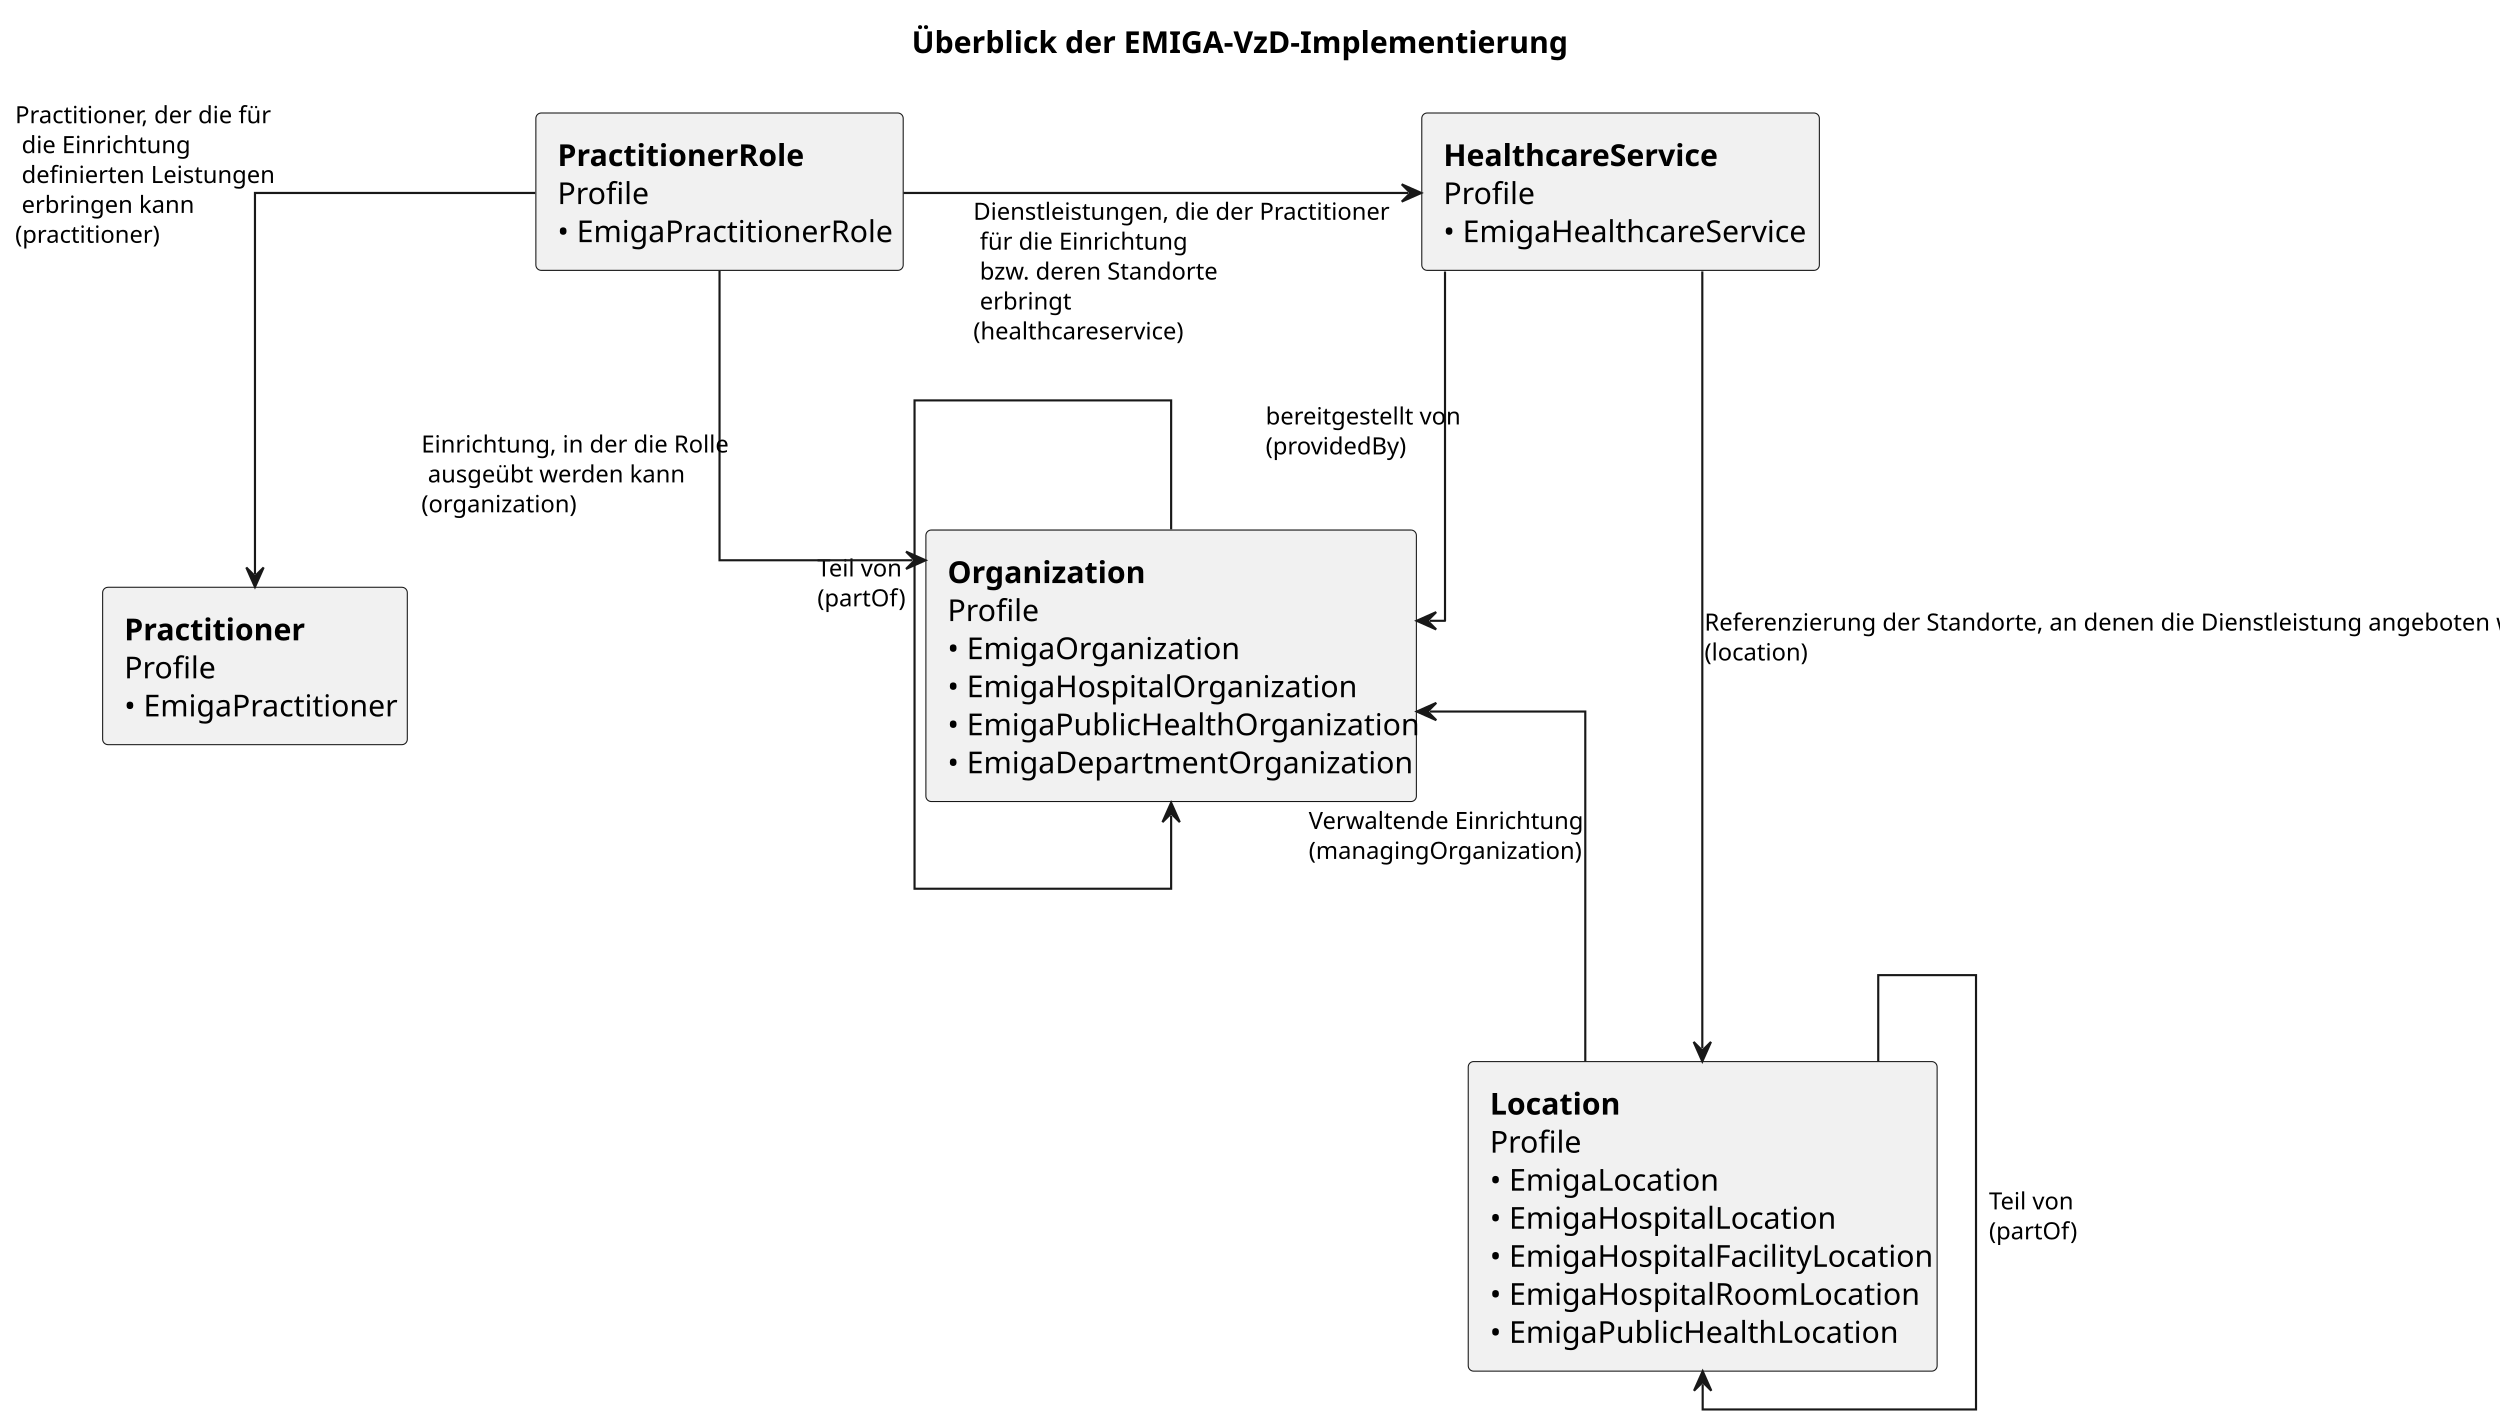
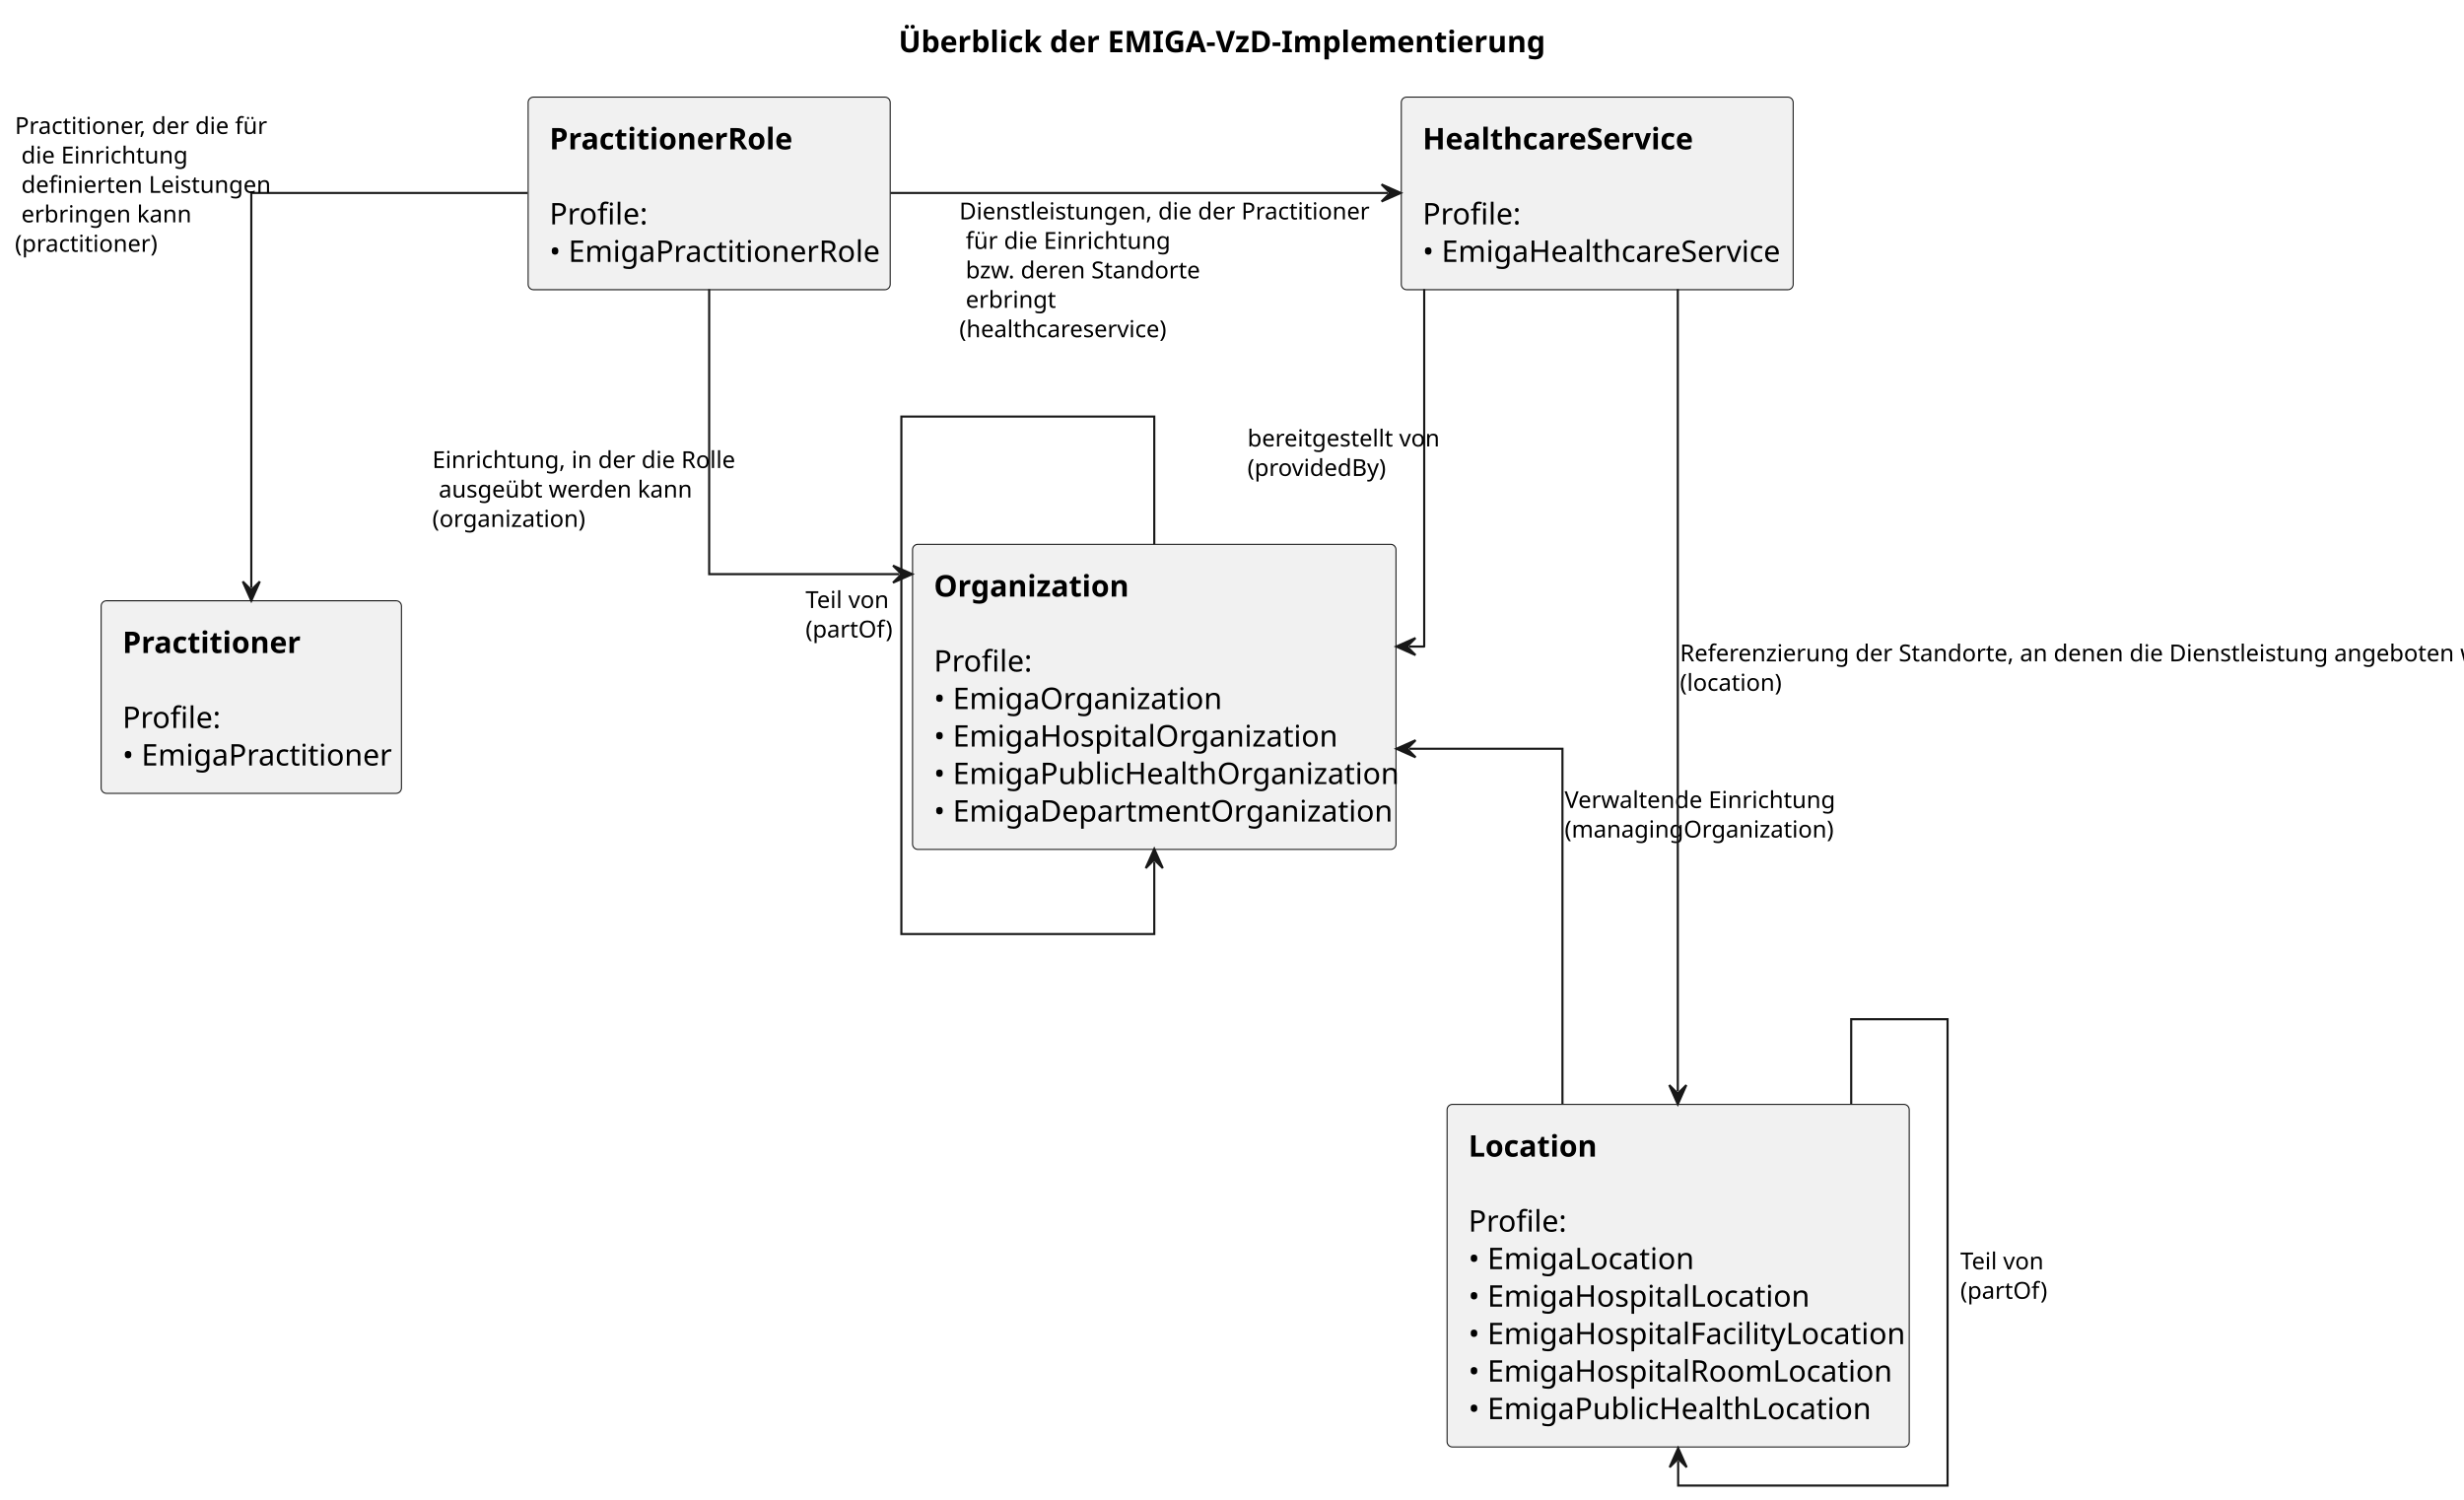
- <svg xmlns="http://www.w3.org/2000/svg" contentStyleType="text/css" height="659px" preserveAspectRatio="none" style="width:1157px;height:659px;background:#FFFFFF;" version="1.1" viewBox="0 0 1157 659" width="1157px" zoomAndPan="magnify">
+ <svg xmlns="http://www.w3.org/2000/svg" contentStyleType="text/css" height="704px" preserveAspectRatio="none" style="width:1157px;height:704px;background:#FFFFFF;" version="1.1" viewBox="0 0 1157 704" width="1157px" zoomAndPan="magnify">
  <defs />
  <g>
    <text fill="#000000" font-family="sans-serif" font-size="14" font-weight="bold" lengthAdjust="spacing" textLength="300" x="421.915" y="24.533">Überblick der EMIGA-VzD-Implementierung</text>
    <g id="elem_Organization">
-       <rect fill="#F1F1F1" height="125.656" rx="2.5" ry="2.5" style="stroke:#181818;stroke-width:0.5;" width="227" x="428.5" y="245.299" />
-       <text fill="#000000" font-family="sans-serif" font-size="14" font-weight="bold" lengthAdjust="spacing" textLength="89" x="438.5" y="269.833">Organization</text>
-       <text fill="#000000" font-family="sans-serif" font-size="14" lengthAdjust="spacing" textLength="40" x="438.5" y="287.442">Profile</text>
-       <text fill="#000000" font-family="sans-serif" font-size="14" lengthAdjust="spacing" textLength="129" x="438.5" y="305.051">• EmigaOrganization</text>
-       <text fill="#000000" font-family="sans-serif" font-size="14" lengthAdjust="spacing" textLength="179" x="438.5" y="322.661">• EmigaHospitalOrganization</text>
-       <text fill="#000000" font-family="sans-serif" font-size="14" lengthAdjust="spacing" textLength="207" x="438.5" y="340.27">• EmigaPublicHealthOrganization</text>
-       <text fill="#000000" font-family="sans-serif" font-size="14" lengthAdjust="spacing" textLength="203" x="438.5" y="357.88">• EmigaDepartmentOrganization</text>
+       <rect fill="#F1F1F1" height="143.266" rx="2.5" ry="2.5" style="stroke:#181818;stroke-width:0.5;" width="227" x="428.5" y="255.609" />
+       <text fill="#000000" font-family="sans-serif" font-size="14" font-weight="bold" lengthAdjust="spacing" textLength="89" x="438.5" y="280.143">Organization</text>
+       <text fill="#000000" font-family="sans-serif" font-size="14" lengthAdjust="spacing" textLength="4" x="438.5" y="297.752"> </text>
+       <text fill="#000000" font-family="sans-serif" font-size="14" lengthAdjust="spacing" textLength="44" x="438.5" y="315.361">Profile:</text>
+       <text fill="#000000" font-family="sans-serif" font-size="14" lengthAdjust="spacing" textLength="129" x="438.5" y="332.971">• EmigaOrganization</text>
+       <text fill="#000000" font-family="sans-serif" font-size="14" lengthAdjust="spacing" textLength="179" x="438.5" y="350.58">• EmigaHospitalOrganization</text>
+       <text fill="#000000" font-family="sans-serif" font-size="14" lengthAdjust="spacing" textLength="207" x="438.5" y="368.19">• EmigaPublicHealthOrganization</text>
+       <text fill="#000000" font-family="sans-serif" font-size="14" lengthAdjust="spacing" textLength="203" x="438.5" y="385.799">• EmigaDepartmentOrganization</text>
    </g>
    <g id="elem_Location">
-       <rect fill="#F1F1F1" height="143.266" rx="2.5" ry="2.5" style="stroke:#181818;stroke-width:0.5;" width="217" x="679.5" y="491.299" />
-       <text fill="#000000" font-family="sans-serif" font-size="14" font-weight="bold" lengthAdjust="spacing" textLength="60" x="689.5" y="515.833">Location</text>
-       <text fill="#000000" font-family="sans-serif" font-size="14" lengthAdjust="spacing" textLength="40" x="689.5" y="533.442">Profile</text>
-       <text fill="#000000" font-family="sans-serif" font-size="14" lengthAdjust="spacing" textLength="103" x="689.5" y="551.051">• EmigaLocation</text>
-       <text fill="#000000" font-family="sans-serif" font-size="14" lengthAdjust="spacing" textLength="153" x="689.5" y="568.661">• EmigaHospitalLocation</text>
-       <text fill="#000000" font-family="sans-serif" font-size="14" lengthAdjust="spacing" textLength="197" x="689.5" y="586.27">• EmigaHospitalFacilityLocation</text>
-       <text fill="#000000" font-family="sans-serif" font-size="14" lengthAdjust="spacing" textLength="190" x="689.5" y="603.88">• EmigaHospitalRoomLocation</text>
-       <text fill="#000000" font-family="sans-serif" font-size="14" lengthAdjust="spacing" textLength="181" x="689.5" y="621.489">• EmigaPublicHealthLocation</text>
+       <rect fill="#F1F1F1" height="160.875" rx="2.5" ry="2.5" style="stroke:#181818;stroke-width:0.5;" width="217" x="679.5" y="518.609" />
+       <text fill="#000000" font-family="sans-serif" font-size="14" font-weight="bold" lengthAdjust="spacing" textLength="60" x="689.5" y="543.143">Location</text>
+       <text fill="#000000" font-family="sans-serif" font-size="14" lengthAdjust="spacing" textLength="4" x="689.5" y="560.752"> </text>
+       <text fill="#000000" font-family="sans-serif" font-size="14" lengthAdjust="spacing" textLength="44" x="689.5" y="578.361">Profile:</text>
+       <text fill="#000000" font-family="sans-serif" font-size="14" lengthAdjust="spacing" textLength="103" x="689.5" y="595.971">• EmigaLocation</text>
+       <text fill="#000000" font-family="sans-serif" font-size="14" lengthAdjust="spacing" textLength="153" x="689.5" y="613.58">• EmigaHospitalLocation</text>
+       <text fill="#000000" font-family="sans-serif" font-size="14" lengthAdjust="spacing" textLength="197" x="689.5" y="631.189">• EmigaHospitalFacilityLocation</text>
+       <text fill="#000000" font-family="sans-serif" font-size="14" lengthAdjust="spacing" textLength="190" x="689.5" y="648.799">• EmigaHospitalRoomLocation</text>
+       <text fill="#000000" font-family="sans-serif" font-size="14" lengthAdjust="spacing" textLength="181" x="689.5" y="666.408">• EmigaPublicHealthLocation</text>
    </g>
    <g id="elem_Practitioner">
-       <rect fill="#F1F1F1" height="72.828" rx="2.5" ry="2.5" style="stroke:#181818;stroke-width:0.5;" width="141" x="47.5" y="271.799" />
-       <text fill="#000000" font-family="sans-serif" font-size="14" font-weight="bold" lengthAdjust="spacing" textLength="82" x="57.5" y="296.333">Practitioner</text>
-       <text fill="#000000" font-family="sans-serif" font-size="14" lengthAdjust="spacing" textLength="40" x="57.5" y="313.942">Profile</text>
-       <text fill="#000000" font-family="sans-serif" font-size="14" lengthAdjust="spacing" textLength="121" x="57.5" y="331.551">• EmigaPractitioner</text>
+       <rect fill="#F1F1F1" height="90.438" rx="2.5" ry="2.5" style="stroke:#181818;stroke-width:0.5;" width="141" x="47.5" y="282.109" />
+       <text fill="#000000" font-family="sans-serif" font-size="14" font-weight="bold" lengthAdjust="spacing" textLength="82" x="57.5" y="306.643">Practitioner</text>
+       <text fill="#000000" font-family="sans-serif" font-size="14" lengthAdjust="spacing" textLength="4" x="57.5" y="324.252"> </text>
+       <text fill="#000000" font-family="sans-serif" font-size="14" lengthAdjust="spacing" textLength="44" x="57.5" y="341.861">Profile:</text>
+       <text fill="#000000" font-family="sans-serif" font-size="14" lengthAdjust="spacing" textLength="121" x="57.5" y="359.471">• EmigaPractitioner</text>
    </g>
    <g id="elem_PractitionerRole">
-       <rect fill="#F1F1F1" height="72.828" rx="2.5" ry="2.5" style="stroke:#181818;stroke-width:0.5;" width="170" x="248" y="52.299" />
-       <text fill="#000000" font-family="sans-serif" font-size="14" font-weight="bold" lengthAdjust="spacing" textLength="114" x="258" y="76.833">PractitionerRole</text>
-       <text fill="#000000" font-family="sans-serif" font-size="14" lengthAdjust="spacing" textLength="40" x="258" y="94.442">Profile</text>
-       <text fill="#000000" font-family="sans-serif" font-size="14" lengthAdjust="spacing" textLength="150" x="258" y="112.051">• EmigaPractitionerRole</text>
+       <rect fill="#F1F1F1" height="90.438" rx="2.5" ry="2.5" style="stroke:#181818;stroke-width:0.5;" width="170" x="248" y="45.609" />
+       <text fill="#000000" font-family="sans-serif" font-size="14" font-weight="bold" lengthAdjust="spacing" textLength="114" x="258" y="70.143">PractitionerRole</text>
+       <text fill="#000000" font-family="sans-serif" font-size="14" lengthAdjust="spacing" textLength="4" x="258" y="87.752"> </text>
+       <text fill="#000000" font-family="sans-serif" font-size="14" lengthAdjust="spacing" textLength="44" x="258" y="105.361">Profile:</text>
+       <text fill="#000000" font-family="sans-serif" font-size="14" lengthAdjust="spacing" textLength="150" x="258" y="122.971">• EmigaPractitionerRole</text>
    </g>
    <g id="elem_HealthcareService">
-       <rect fill="#F1F1F1" height="72.828" rx="2.5" ry="2.5" style="stroke:#181818;stroke-width:0.5;" width="184" x="658" y="52.299" />
-       <text fill="#000000" font-family="sans-serif" font-size="14" font-weight="bold" lengthAdjust="spacing" textLength="130" x="668" y="76.833">HealthcareService</text>
-       <text fill="#000000" font-family="sans-serif" font-size="14" lengthAdjust="spacing" textLength="40" x="668" y="94.442">Profile</text>
-       <text fill="#000000" font-family="sans-serif" font-size="14" lengthAdjust="spacing" textLength="164" x="668" y="112.051">• EmigaHealthcareService</text>
+       <rect fill="#F1F1F1" height="90.438" rx="2.5" ry="2.5" style="stroke:#181818;stroke-width:0.5;" width="184" x="658" y="45.609" />
+       <text fill="#000000" font-family="sans-serif" font-size="14" font-weight="bold" lengthAdjust="spacing" textLength="130" x="668" y="70.143">HealthcareService</text>
+       <text fill="#000000" font-family="sans-serif" font-size="14" lengthAdjust="spacing" textLength="4" x="668" y="87.752"> </text>
+       <text fill="#000000" font-family="sans-serif" font-size="14" lengthAdjust="spacing" textLength="44" x="668" y="105.361">Profile:</text>
+       <text fill="#000000" font-family="sans-serif" font-size="14" lengthAdjust="spacing" textLength="164" x="668" y="122.971">• EmigaHealthcareService</text>
    </g>
    <g id="link_Organization_Organization">
-       <path d="M542,244.999 C542,214.859 542,185.299 542,185.299 C542,185.299 423.25,185.299 423.25,185.299 C423.25,185.299 423.25,411.299 423.25,411.299 C423.25,411.299 542,411.299 542,411.299 C542,411.299 542,398.799 542,377.479 " fill="none" id="Organization-to-Organization" style="stroke:#181818;stroke-width:1.0;" />
-       <polygon fill="#181818" points="542,371.479,538,380.479,542,376.479,546,380.479,542,371.479" style="stroke:#181818;stroke-width:1.0;" />
-       <text fill="#000000" font-family="sans-serif" font-size="11" lengthAdjust="spacing" textLength="37" x="378.25" y="266.778">Teil von</text>
-       <text fill="#000000" font-family="sans-serif" font-size="11" lengthAdjust="spacing" textLength="39" x="378.25" y="280.614">(partOf)</text>
+       <path d="M542,255.589 C542,224.749 542,195.609 542,195.609 C542,195.609 423.25,195.609 423.25,195.609 C423.25,195.609 423.25,438.609 423.25,438.609 C423.25,438.609 542,438.609 542,438.609 C542,438.609 542,426.379 542,404.669 " fill="none" id="Organization-to-Organization" style="stroke:#181818;stroke-width:1.0;" />
+       <polygon fill="#181818" points="542,398.669,538,407.669,542,403.669,546,407.669,542,398.669" style="stroke:#181818;stroke-width:1.0;" />
+       <text fill="#000000" font-family="sans-serif" font-size="11" lengthAdjust="spacing" textLength="37" x="378.25" y="285.508">Teil von</text>
+       <text fill="#000000" font-family="sans-serif" font-size="11" lengthAdjust="spacing" textLength="39" x="378.25" y="299.344">(partOf)</text>
    </g>
    <g id="link_Organization_Location">
-       <path d="M661.71,329.299 C702.98,329.299 733.67,329.299 733.67,329.299 C733.67,329.299 733.67,422.519 733.67,491.159 " fill="none" id="Organization-backto-Location" style="stroke:#181818;stroke-width:1.0;" />
-       <polygon fill="#181818" points="655.71,329.299,664.71,333.299,660.71,329.299,664.71,325.299,655.71,329.299" style="stroke:#181818;stroke-width:1.0;" />
-       <text fill="#000000" font-family="sans-serif" font-size="11" lengthAdjust="spacing" textLength="127" x="605.67" y="383.668">Verwaltende Einrichtung</text>
-       <text fill="#000000" font-family="sans-serif" font-size="11" lengthAdjust="spacing" textLength="115" x="605.67" y="397.504">(managingOrganization)</text>
+       <path d="M661.71,351.609 C702.98,351.609 733.67,351.609 733.67,351.609 C733.67,351.609 733.67,446.189 733.67,518.409 " fill="none" id="Organization-backto-Location" style="stroke:#181818;stroke-width:1.0;" />
+       <polygon fill="#181818" points="655.71,351.609,664.71,355.609,660.71,351.609,664.71,347.609,655.71,351.609" style="stroke:#181818;stroke-width:1.0;" />
+       <text fill="#000000" font-family="sans-serif" font-size="11" lengthAdjust="spacing" textLength="119" x="734.67" y="379.448">Verwaltende Einrichtung</text>
+       <text fill="#000000" font-family="sans-serif" font-size="11" lengthAdjust="spacing" textLength="115" x="734.67" y="393.284">(managingOrganization)</text>
    </g>
    <g id="link_Location_Location">
-       <path d="M869.25,491.239 C869.25,469.529 869.25,451.299 869.25,451.299 C869.25,451.299 914.5,451.299 914.5,451.299 C914.5,451.299 914.5,652.299 914.5,652.299 C914.5,652.299 788,652.299 788,652.299 C788,652.299 788,651.019 788,640.619 " fill="none" id="Location-to-Location" style="stroke:#181818;stroke-width:1.0;" />
-       <polygon fill="#181818" points="788,634.619,784,643.619,788,639.619,792,643.619,788,634.619" style="stroke:#181818;stroke-width:1.0;" />
-       <text fill="#000000" font-family="sans-serif" font-size="11" lengthAdjust="spacing" textLength="37" x="920.5" y="559.718">Teil von</text>
-       <text fill="#000000" font-family="sans-serif" font-size="11" lengthAdjust="spacing" textLength="39" x="920.5" y="573.554">(partOf)</text>
+       <path d="M869.25,518.399 C869.25,496.449 869.25,478.609 869.25,478.609 C869.25,478.609 914.5,478.609 914.5,478.609 C914.5,478.609 914.5,697.609 914.5,697.609 C914.5,697.609 788,697.609 788,697.609 C788,697.609 788,696.449 788,685.999 " fill="none" id="Location-to-Location" style="stroke:#181818;stroke-width:1.0;" />
+       <polygon fill="#181818" points="788,679.999,784,688.999,788,684.999,792,688.999,788,679.999" style="stroke:#181818;stroke-width:1.0;" />
+       <text fill="#000000" font-family="sans-serif" font-size="11" lengthAdjust="spacing" textLength="37" x="920.5" y="596.058">Teil von</text>
+       <text fill="#000000" font-family="sans-serif" font-size="11" lengthAdjust="spacing" textLength="39" x="920.5" y="609.894">(partOf)</text>
    </g>
    <g id="link_PractitionerRole_Organization">
-       <path d="M333,125.379 C333,175.479 333,259.299 333,259.299 C333,259.299 373.31,259.299 422.33,259.299 " fill="none" id="PractitionerRole-to-Organization" style="stroke:#181818;stroke-width:1.0;" />
-       <polygon fill="#181818" points="428.33,259.299,419.33,255.299,423.33,259.299,419.33,263.299,428.33,259.299" style="stroke:#181818;stroke-width:1.0;" />
-       <text fill="#000000" font-family="sans-serif" font-size="11" lengthAdjust="spacing" textLength="137" x="195" y="209.418">Einrichtung, in der die Rolle</text>
-       <text fill="#000000" font-family="sans-serif" font-size="11" lengthAdjust="spacing" textLength="112" x="198" y="223.254">ausgeübt werden kann</text>
-       <text fill="#000000" font-family="sans-serif" font-size="11" lengthAdjust="spacing" textLength="67" x="195" y="237.09">(organization)</text>
+       <path d="M333,135.779 C333,188.809 333,269.609 333,269.609 C333,269.609 373.31,269.609 422.33,269.609 " fill="none" id="PractitionerRole-to-Organization" style="stroke:#181818;stroke-width:1.0;" />
+       <polygon fill="#181818" points="428.33,269.609,419.33,265.609,423.33,269.609,419.33,273.609,428.33,269.609" style="stroke:#181818;stroke-width:1.0;" />
+       <text fill="#000000" font-family="sans-serif" font-size="11" lengthAdjust="spacing" textLength="129" x="203" y="219.778">Einrichtung, in der die Rolle</text>
+       <text fill="#000000" font-family="sans-serif" font-size="11" lengthAdjust="spacing" textLength="112" x="206" y="233.614">ausgeübt werden kann</text>
+       <text fill="#000000" font-family="sans-serif" font-size="11" lengthAdjust="spacing" textLength="67" x="203" y="247.45">(organization)</text>
    </g>
    <g id="link_PractitionerRole_Practitioner">
-       <path d="M247.72,89.299 C187.69,89.299 118,89.299 118,89.299 C118,89.299 118,203.299 118,265.639 " fill="none" id="PractitionerRole-to-Practitioner" style="stroke:#181818;stroke-width:1.0;" />
-       <polygon fill="#181818" points="118,271.639,122,262.639,118,266.639,114,262.639,118,271.639" style="stroke:#181818;stroke-width:1.0;" />
-       <text fill="#000000" font-family="sans-serif" font-size="11" lengthAdjust="spacing" textLength="110" x="7" y="57.028">Practitioner, der die für</text>
-       <text fill="#000000" font-family="sans-serif" font-size="11" lengthAdjust="spacing" textLength="78" x="10" y="70.864">die Einrichtung</text>
-       <text fill="#000000" font-family="sans-serif" font-size="11" lengthAdjust="spacing" textLength="107" x="10" y="84.7">definierten Leistungen</text>
-       <text fill="#000000" font-family="sans-serif" font-size="11" lengthAdjust="spacing" textLength="72" x="10" y="98.536">erbringen kann</text>
-       <text fill="#000000" font-family="sans-serif" font-size="11" lengthAdjust="spacing" textLength="62" x="7" y="112.372">(practitioner)</text>
+       <path d="M247.72,90.609 C187.69,90.609 118,90.609 118,90.609 C118,90.609 118,207.449 118,276.069 " fill="none" id="PractitionerRole-to-Practitioner" style="stroke:#181818;stroke-width:1.0;" />
+       <polygon fill="#181818" points="118,282.069,122,273.069,118,277.069,114,273.069,118,282.069" style="stroke:#181818;stroke-width:1.0;" />
+       <text fill="#000000" font-family="sans-serif" font-size="11" lengthAdjust="spacing" textLength="110" x="7" y="62.898">Practitioner, der die für</text>
+       <text fill="#000000" font-family="sans-serif" font-size="11" lengthAdjust="spacing" textLength="70" x="10" y="76.734">die Einrichtung</text>
+       <text fill="#000000" font-family="sans-serif" font-size="11" lengthAdjust="spacing" textLength="107" x="10" y="90.57">definierten Leistungen</text>
+       <text fill="#000000" font-family="sans-serif" font-size="11" lengthAdjust="spacing" textLength="72" x="10" y="104.406">erbringen kann</text>
+       <text fill="#000000" font-family="sans-serif" font-size="11" lengthAdjust="spacing" textLength="62" x="7" y="118.242">(practitioner)</text>
    </g>
    <g id="link_PractitionerRole_HealthcareService">
-       <path d="M418.14,89.299 C487.82,89.299 580.19,89.299 651.73,89.299 " fill="none" id="PractitionerRole-to-HealthcareService" style="stroke:#181818;stroke-width:1.0;" />
-       <polygon fill="#181818" points="657.73,89.299,648.73,85.299,652.73,89.299,648.73,93.299,657.73,89.299" style="stroke:#181818;stroke-width:1.0;" />
-       <text fill="#000000" font-family="sans-serif" font-size="11" lengthAdjust="spacing" textLength="175" x="450.44" y="101.718">Dienstleistungen, die der Practitioner</text>
-       <text fill="#000000" font-family="sans-serif" font-size="11" lengthAdjust="spacing" textLength="95" x="453.44" y="115.554">für die Einrichtung</text>
-       <text fill="#000000" font-family="sans-serif" font-size="11" lengthAdjust="spacing" textLength="106" x="453.44" y="129.39">bzw. deren Standorte</text>
-       <text fill="#000000" font-family="sans-serif" font-size="11" lengthAdjust="spacing" textLength="37" x="453.44" y="143.226">erbringt</text>
-       <text fill="#000000" font-family="sans-serif" font-size="11" lengthAdjust="spacing" textLength="95" x="450.44" y="157.062">(healthcareservice)</text>
+       <path d="M418.14,90.609 C487.82,90.609 580.19,90.609 651.73,90.609 " fill="none" id="PractitionerRole-to-HealthcareService" style="stroke:#181818;stroke-width:1.0;" />
+       <polygon fill="#181818" points="657.73,90.609,648.73,86.609,652.73,90.609,648.73,94.609,657.73,90.609" style="stroke:#181818;stroke-width:1.0;" />
+       <text fill="#000000" font-family="sans-serif" font-size="11" lengthAdjust="spacing" textLength="175" x="450.44" y="103.028">Dienstleistungen, die der Practitioner</text>
+       <text fill="#000000" font-family="sans-serif" font-size="11" lengthAdjust="spacing" textLength="87" x="453.44" y="116.864">für die Einrichtung</text>
+       <text fill="#000000" font-family="sans-serif" font-size="11" lengthAdjust="spacing" textLength="106" x="453.44" y="130.7">bzw. deren Standorte</text>
+       <text fill="#000000" font-family="sans-serif" font-size="11" lengthAdjust="spacing" textLength="37" x="453.44" y="144.536">erbringt</text>
+       <text fill="#000000" font-family="sans-serif" font-size="11" lengthAdjust="spacing" textLength="95" x="450.44" y="158.372">(healthcareservice)</text>
    </g>
    <g id="link_HealthcareService_Organization">
-       <path d="M668.75,125.669 C668.75,183.079 668.75,287.299 668.75,287.299 C668.75,287.299 669.72,287.299 661.66,287.299 " fill="none" id="HealthcareService-to-Organization" style="stroke:#181818;stroke-width:1.0;" />
-       <polygon fill="#181818" points="655.66,287.299,664.66,291.299,660.66,287.299,664.66,283.299,655.66,287.299" style="stroke:#181818;stroke-width:1.0;" />
-       <text fill="#000000" font-family="sans-serif" font-size="11" lengthAdjust="spacing" textLength="82" x="585.75" y="196.448">bereitgestellt von</text>
-       <text fill="#000000" font-family="sans-serif" font-size="11" lengthAdjust="spacing" textLength="63" x="585.75" y="210.284">(providedBy)</text>
+       <path d="M668.75,135.779 C668.75,198.309 668.75,303.609 668.75,303.609 C668.75,303.609 669.72,303.609 661.66,303.609 " fill="none" id="HealthcareService-to-Organization" style="stroke:#181818;stroke-width:1.0;" />
+       <polygon fill="#181818" points="655.66,303.609,664.66,307.609,660.66,303.609,664.66,299.609,655.66,303.609" style="stroke:#181818;stroke-width:1.0;" />
+       <text fill="#000000" font-family="sans-serif" font-size="11" lengthAdjust="spacing" textLength="82" x="585.75" y="209.658">bereitgestellt von</text>
+       <text fill="#000000" font-family="sans-serif" font-size="11" lengthAdjust="spacing" textLength="63" x="585.75" y="223.494">(providedBy)</text>
    </g>
    <g id="link_HealthcareService_Location">
-       <path d="M787.83,125.599 C787.83,204.009 787.83,382.749 787.83,485.209 " fill="none" id="HealthcareService-to-Location" style="stroke:#181818;stroke-width:1.0;" />
-       <polygon fill="#181818" points="787.83,491.209,791.83,482.209,787.83,486.209,783.83,482.209,787.83,491.209" style="stroke:#181818;stroke-width:1.0;" />
-       <text fill="#000000" font-family="sans-serif" font-size="11" lengthAdjust="spacing" textLength="361" x="788.83" y="291.828">Referenzierung der Standorte, an denen die Dienstleistung angeboten wird</text>
-       <text fill="#000000" font-family="sans-serif" font-size="11" lengthAdjust="spacing" textLength="45" x="788.83" y="305.664">(location)</text>
+       <path d="M787.83,135.739 C787.83,221.779 787.83,404.349 787.83,512.549 " fill="none" id="HealthcareService-to-Location" style="stroke:#181818;stroke-width:1.0;" />
+       <polygon fill="#181818" points="787.83,518.549,791.83,509.549,787.83,513.549,783.83,509.549,787.83,518.549" style="stroke:#181818;stroke-width:1.0;" />
+       <text fill="#000000" font-family="sans-serif" font-size="11" lengthAdjust="spacing" textLength="361" x="788.83" y="310.558">Referenzierung der Standorte, an denen die Dienstleistung angeboten wird</text>
+       <text fill="#000000" font-family="sans-serif" font-size="11" lengthAdjust="spacing" textLength="45" x="788.83" y="324.394">(location)</text>
    </g>
  </g>
</svg>
